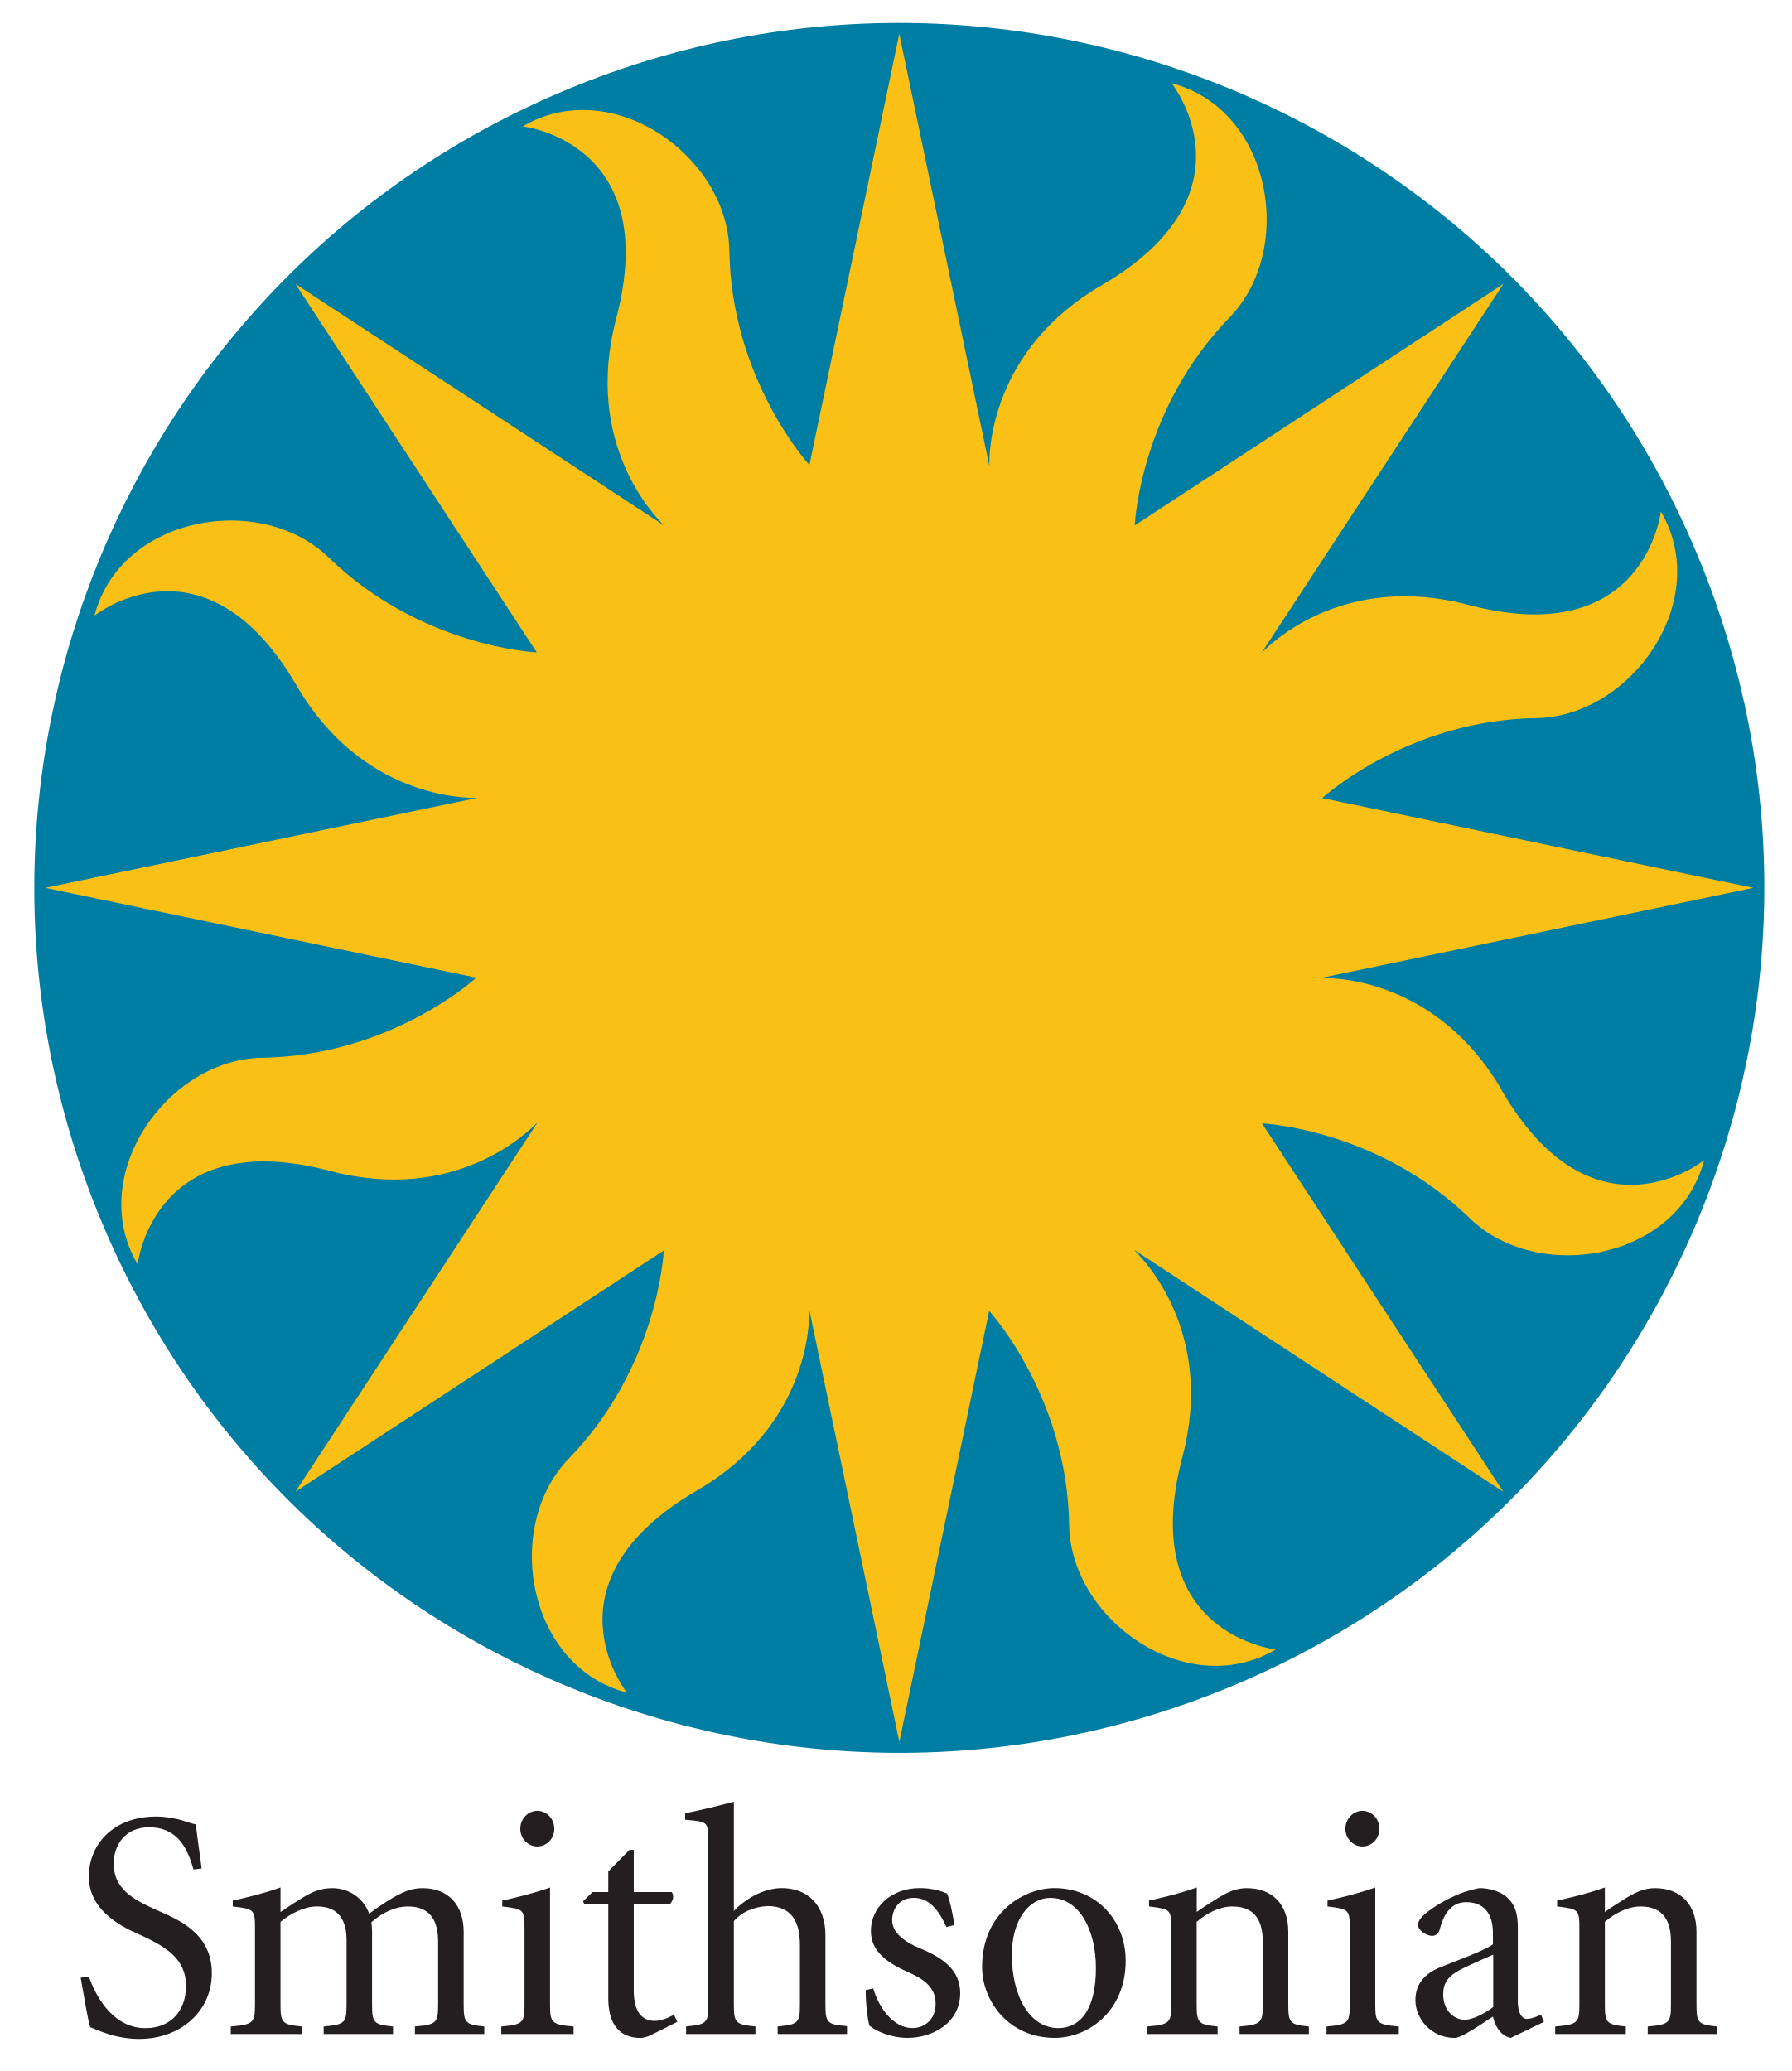
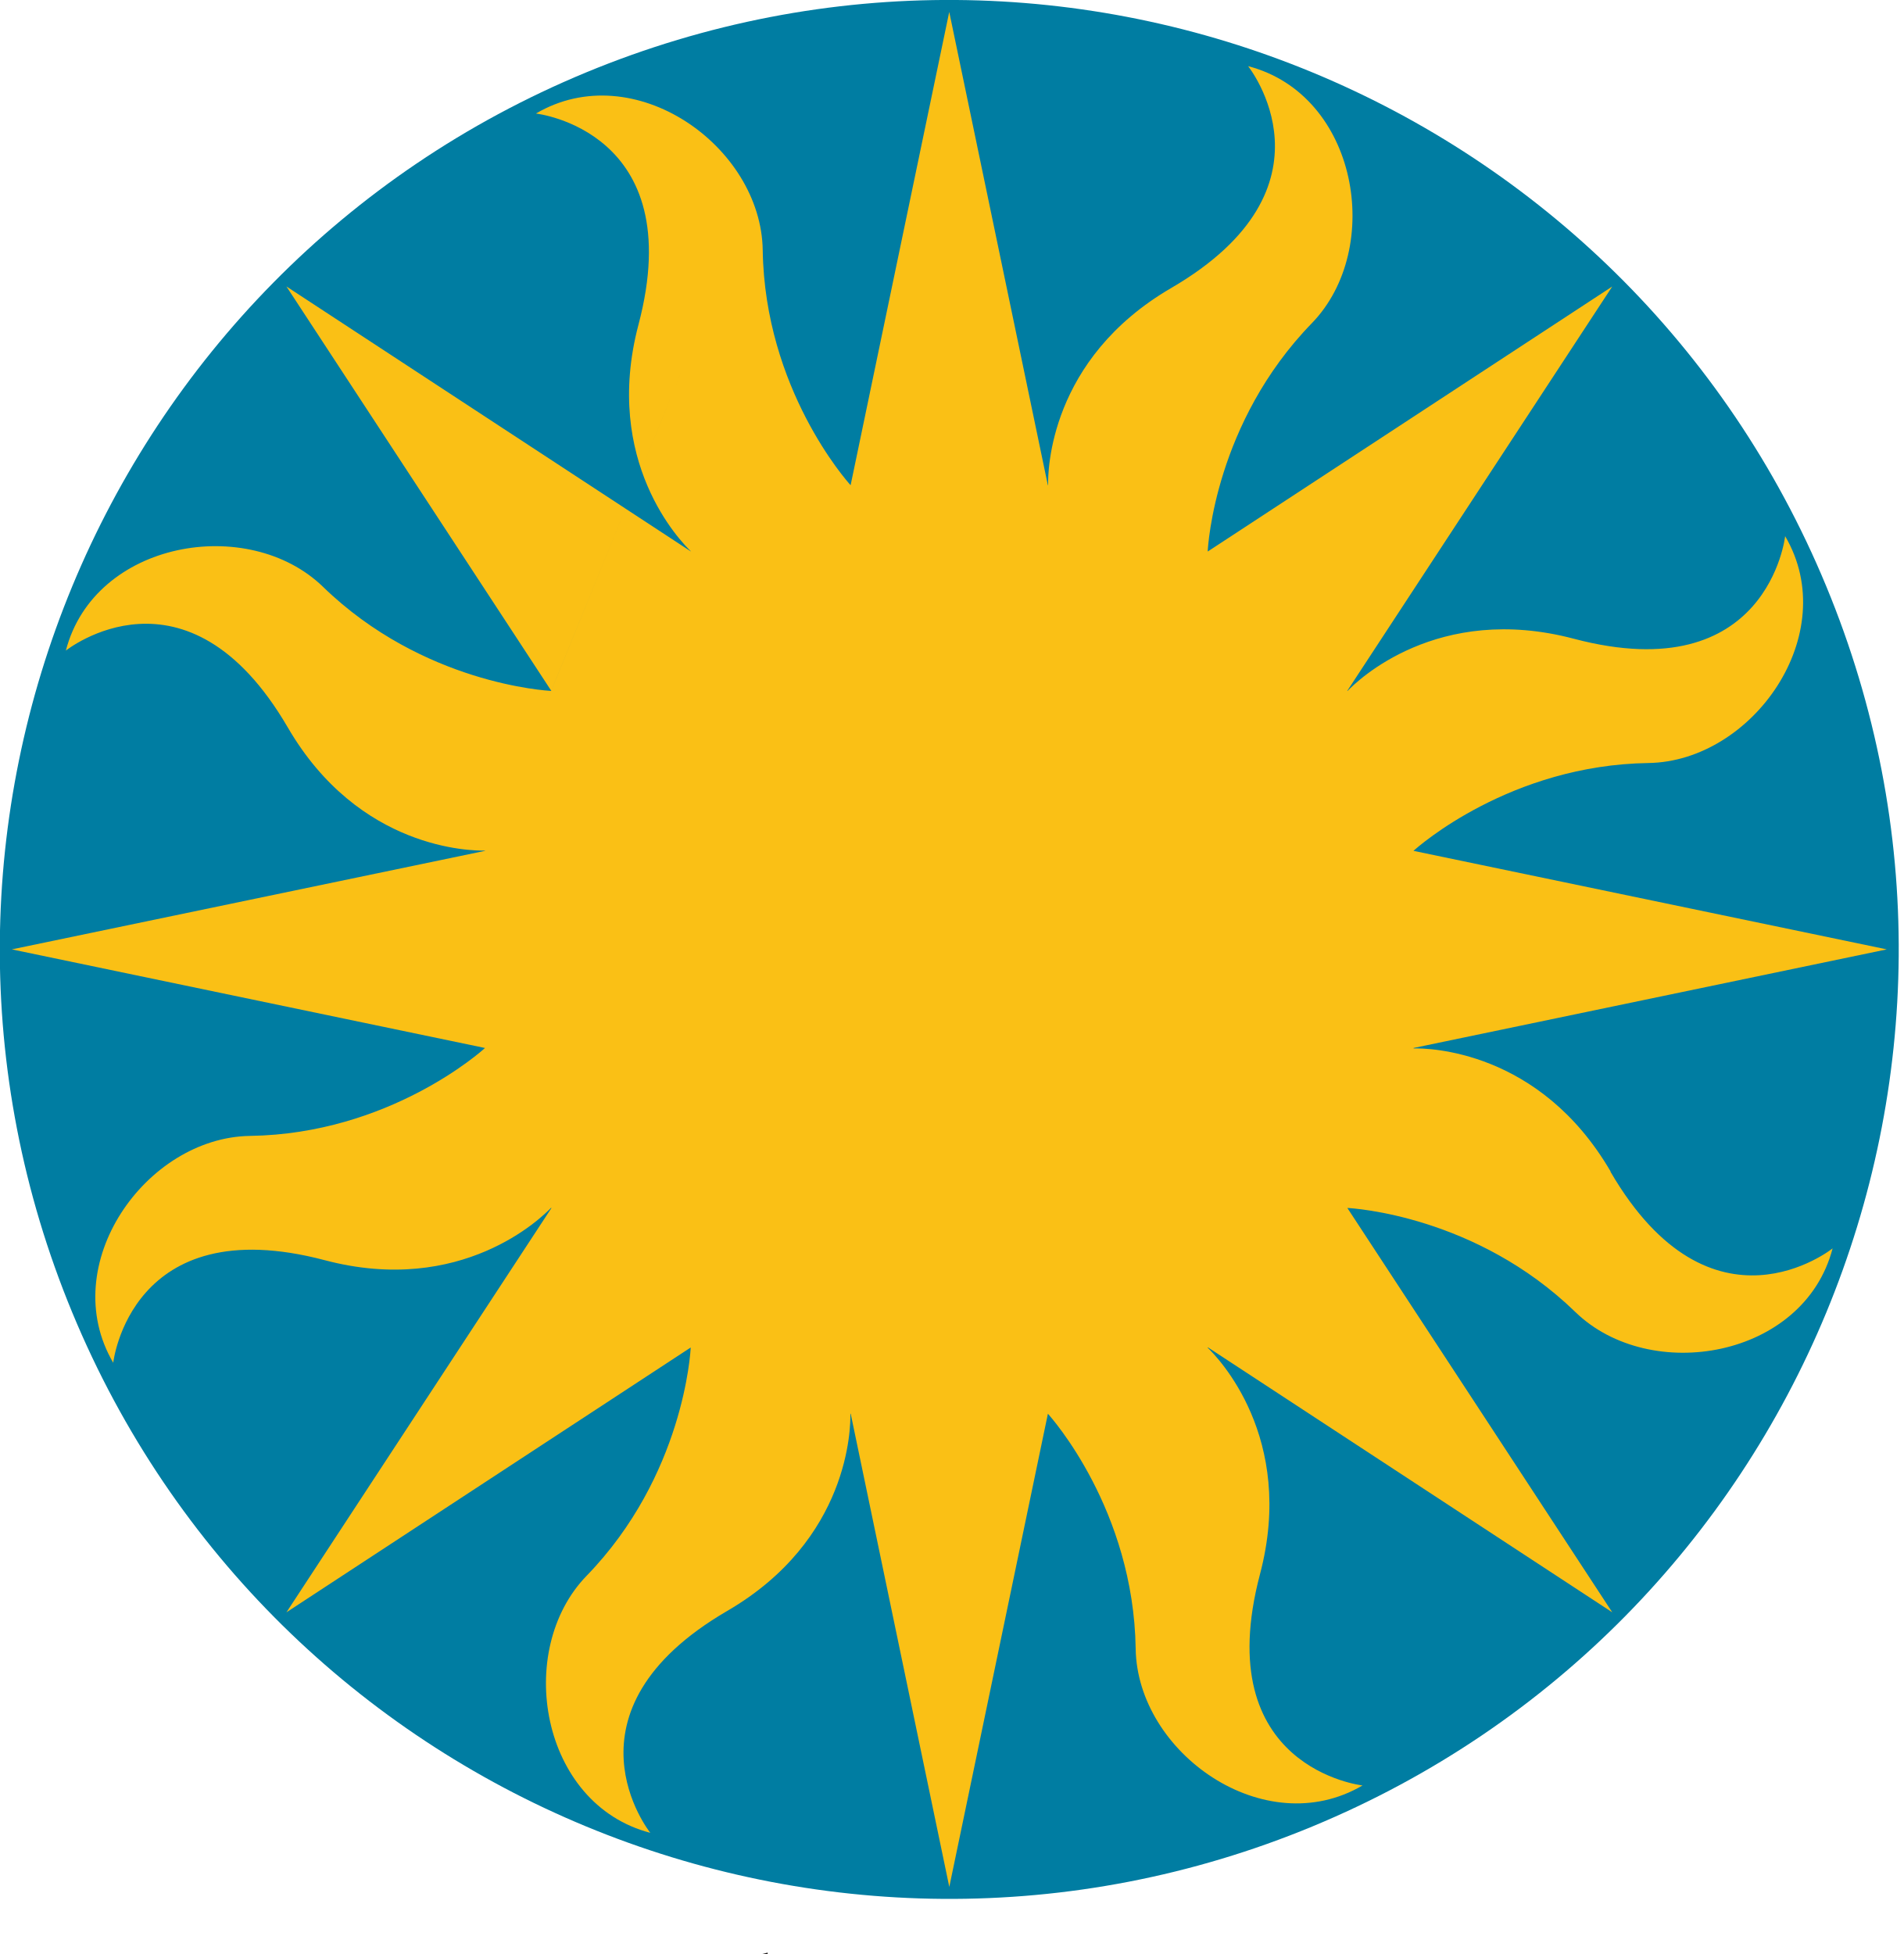
- <svg xmlns="http://www.w3.org/2000/svg" id="Layer_2" xml:space="preserve" height="180.33px" viewBox="0 0 156 180.333" width="156px" version="1.1" y="0px" x="0px" enable-background="new 0 0 156 180.333">
-   <g fill="#231F20">
-     <path d="m7.736 172.1c0.454 1.337 1.907 4.5 4.924 4.5 2.166 0 3.533-1.455 3.533-3.675 0-2.421-1.852-3.417-3.675-4.3-0.94-0.455-4.783-1.796-4.783-5.212 0-2.82 2.134-5.239 5.864-5.239 0.799 0 1.766 0.17 2.365 0.37 0.371 0.113 0.769 0.257 1.082 0.313 0.114 0.997 0.286 2.135 0.512 3.843l-0.711 0.085c-0.483-1.679-1.282-3.672-3.874-3.672-2.021 0-3.075 1.479-3.075 3.16 0 2.107 1.509 3.048 3.673 4.018 1.88 0.823 4.871 1.993 4.871 5.522 0 3.304-2.705 5.726-6.323 5.726-1.026 0-1.993-0.2-2.706-0.429-0.711-0.229-1.225-0.454-1.566-0.599-0.227-0.74-0.54-2.762-0.825-4.3l0.714-0.11" />
-     <path d="m22.201 167.97c0-1.707-0.057-1.736-1.937-1.964v-0.512c1.31-0.285 2.706-0.628 4.158-1.141v2.136c0.542-0.369 1.14-0.769 1.938-1.253 0.852-0.513 1.566-0.825 2.562-0.825 1.424 0 2.705 0.825 3.218 2.222 0.796-0.599 1.679-1.168 2.134-1.424 0.854-0.485 1.569-0.798 2.508-0.798 2.307 0 3.587 1.538 3.587 3.787v6.351c0 1.595 0.142 1.737 1.794 1.908v0.655h-6.039v-0.655c1.881-0.171 2.021-0.313 2.021-1.908v-5.468c0-1.651-0.539-3.075-2.646-3.075-0.998 0-2.107 0.455-3.161 1.367 0.028 0.313 0.055 0.54 0.055 0.796v6.38c0 1.595 0.144 1.737 1.824 1.908v0.655h-6.037v-0.655c1.852-0.171 1.994-0.313 1.994-1.908v-5.582c0-1.65-0.599-2.961-2.562-2.961-1.139 0-2.277 0.598-3.191 1.338v7.205c0 1.595 0.142 1.737 1.853 1.908v0.655h-6.182v-0.655c1.965-0.171 2.107-0.313 2.107-1.908v-6.58" />
-     <path d="m47.889 174.55c0 1.594 0.142 1.738 2.049 1.908v0.655h-6.292v-0.655c1.879-0.17 2.021-0.314 2.021-1.908v-6.579c0-1.707-0.056-1.735-1.937-1.964v-0.512c1.31-0.287 2.706-0.628 4.158-1.141v10.19m0.371-15.3c0 0.854-0.654 1.536-1.481 1.536-0.798 0-1.48-0.682-1.48-1.536 0-0.883 0.682-1.566 1.48-1.566 0.826 0.01 1.481 0.69 1.481 1.57" />
-     <path d="m55.178 173.35c0 2.221 1.054 2.62 1.822 2.62 0.513 0 1.139-0.229 1.68-0.542l0.286 0.627-2.334 1.168c-0.285 0.142-0.656 0.229-0.854 0.229-1.824 0-2.819-1.168-2.819-3.447v-8.174h-2.079l-0.114-0.283 0.826-0.798h1.367v-1.794l1.85-1.88h0.37v3.674h3.303c0.228 0.313 0.144 0.769-0.199 1.081h-3.104v7.51" />
-     <path d="m63.894 166.4c0.967-1.024 2.505-1.937 4.042-1.993 2.45-0.058 3.93 1.565 3.93 4.101v6.037c0 1.595 0.145 1.737 1.88 1.881v0.683h-6.039v-0.655c1.797-0.171 1.938-0.313 1.938-1.908v-5.184c0-2.049-0.741-3.389-2.819-3.389-1.168 0.058-2.222 0.484-2.933 1.311v7.262c0 1.595 0.142 1.737 1.879 1.908v0.655h-6.037v-0.655c1.793-0.171 1.937-0.313 1.937-1.908v-14.209c0-1.739-0.057-1.71-2.022-1.881v-0.569c1.339-0.256 3.161-0.713 4.244-0.997v9.51" />
-     <path d="m76.023 173.12c0.457 1.652 1.739 3.474 3.417 3.474 1.025 0 2.021-0.712 2.021-2.107 0-1.168-0.654-1.993-2.22-2.677-1.852-0.825-3.417-1.792-3.417-3.675 0-2.049 1.765-3.729 4.245-3.729 1.024 0 1.823 0.227 2.391 0.482 0.286 0.656 0.571 2.25 0.627 2.735l-0.682 0.172c-0.856-1.881-1.769-2.537-2.85-2.537-1.281 0-1.879 0.997-1.879 1.937 0 1.168 1.225 1.967 2.478 2.479 2.079 0.854 3.446 1.966 3.446 3.872 0 2.62-2.422 3.902-4.585 3.902-1.454 0-2.764-0.599-3.305-1.054-0.17-0.428-0.341-1.994-0.341-3.104l0.654-0.15" />
-     <path d="m85.507 171.27c0-4.784 3.702-6.863 6.294-6.863 3.616 0 6.207 2.762 6.207 6.322 0 4.441-3.302 6.719-6.179 6.719-4.017 0-6.322-3.22-6.322-6.18m9.91 0.09c0-3.161-1.366-6.096-3.957-6.096-1.91 0-3.363 1.966-3.363 4.957 0 3.616 1.567 6.378 4.045 6.378 1.765 0 3.275-1.4 3.275-5.24" />
-     <path d="m104.19 166.49c0.542-0.398 1.168-0.796 1.908-1.253 0.855-0.513 1.566-0.825 2.45-0.825 2.336 0 3.618 1.538 3.618 3.787v6.351c0 1.595 0.141 1.737 1.793 1.908v0.654h-6.037v-0.654c1.879-0.171 2.022-0.313 2.022-1.908v-5.468c0-1.652-0.542-3.075-2.649-3.075-1.112 0-2.251 0.598-3.105 1.338v7.205c0 1.595 0.144 1.737 1.823 1.908v0.654h-6.14v-0.654c1.964-0.171 2.106-0.313 2.106-1.908v-6.579c0-1.707-0.058-1.736-1.937-1.964v-0.514c1.31-0.283 2.704-0.626 4.156-1.139v2.12" />
-     <path d="m119.74 174.55c0 1.594 0.141 1.738 2.049 1.908v0.655h-6.293v-0.655c1.879-0.17 2.022-0.314 2.022-1.908v-6.579c0-1.707-0.059-1.735-1.938-1.964v-0.512c1.311-0.287 2.704-0.628 4.159-1.141v10.19m0.36-15.3c0 0.854-0.655 1.536-1.48 1.536-0.796 0-1.481-0.682-1.481-1.536 0-0.883 0.686-1.566 1.481-1.566 0.83 0.01 1.48 0.69 1.48 1.57" />
-     <path d="m131.55 177.45c-0.969-0.17-1.396-1.139-1.566-1.852-1.194 0.77-2.733 1.852-3.331 1.852-2.081 0-3.418-1.708-3.418-3.275 0-1.311 0.685-2.279 2.166-2.876 1.396-0.569 3.729-1.396 4.583-1.993v-0.969c0-1.766-0.825-2.705-2.336-2.705-1.393 0-1.993 1.195-2.306 2.392-0.085 0.343-0.34 0.541-0.653 0.541-0.456 0-1.227-0.455-1.227-0.969 0-0.368 0.343-0.769 0.969-1.224 0.686-0.512 2.365-1.597 4.385-1.965 0.8 0 1.681 0.258 2.251 0.684 0.939 0.74 1.083 1.736 1.083 2.763v6.406c0 1.055 0.369 1.538 0.796 1.538 0.229 0 0.712-0.114 1.224-0.371l0.258 0.627-2.86 1.38m-1.56-7.23c-0.626 0.258-2.336 1.025-2.874 1.31-0.998 0.542-1.481 1.111-1.481 2.137 0 1.511 1.024 2.221 1.88 2.221 0.655 0 1.706-0.511 2.476-1.109v-4.56z" />
-     <path d="m139.73 166.49c0.542-0.398 1.171-0.796 1.911-1.253 0.853-0.513 1.566-0.825 2.447-0.825 2.336 0 3.618 1.538 3.618 3.787v6.351c0 1.595 0.141 1.737 1.794 1.908v0.654h-6.038v-0.654c1.879-0.171 2.022-0.313 2.022-1.908v-5.468c0-1.652-0.542-3.075-2.649-3.075-1.109 0-2.248 0.598-3.105 1.338v7.205c0 1.595 0.144 1.737 1.823 1.908v0.654h-6.149v-0.654c1.964-0.171 2.107-0.313 2.107-1.908v-6.579c0-1.707-0.059-1.736-1.938-1.964v-0.514c1.312-0.283 2.704-0.626 4.156-1.139v2.12" />
+ <svg xmlns="http://www.w3.org/2000/svg" width="151px" height="155px" viewBox="0 0 151 155" version="1.1">
+   <defs />
+   <g id="Page-1" stroke="none" stroke-width="1" fill="none" fill-rule="evenodd">
+     <g id="smithsonian" transform="translate(-5, -5)">
+       <g transform="translate(4, 4)">
+         <g id="Group" transform="translate(5, 155)" fill="#231F20">
+           <path d="M56.894,10.4 C57.861,9.376 59.399,8.463 60.936,8.407 C63.386,8.349 64.866,9.972 64.866,12.508 L64.866,18.545 C64.866,20.14 65.011,20.282 66.746,20.426 L66.746,21.109 L60.707,21.109 L60.707,20.454 C62.504,20.283 62.645,20.141 62.645,18.546 L62.645,13.362 C62.645,11.313 61.904,9.973 59.826,9.973 C58.658,10.031 57.604,10.457 56.893,11.284 L56.893,18.546 C56.893,20.141 57.035,20.283 58.772,20.454 L58.772,21.109 L52.735,21.109 L52.735,20.454 C54.528,20.283 54.672,20.141 54.672,18.546 L54.672,4.337 C54.672,2.598 54.615,2.627 52.65,2.456 L52.65,1.887 C53.989,1.631 55.811,1.174 56.894,0.89 L56.894,10.4" id="Shape" />
+         </g>
+         <path d="M105.11,145.88 C143.532,129.964 161.779,85.913 145.862,47.498 C129.952,9.073 85.905,-9.163 47.484,6.748 C9.063,22.665 -9.179,66.71 6.738,105.13 C22.649,143.55 66.694,161.79 105.112,145.88" id="Shape" fill="#007DA2" />
+         <path d="M128.76,93.929 C123.124,84.248 114.224,84.136 113.132,84.166 L113.132,84.13 L150.665,76.309 L113.132,68.495 L113.132,68.483 C113.524,68.131 120.817,61.691 131.754,61.526 C140.021,61.408 147.166,51.298 142.604,43.531 C142.604,43.531 141.254,55.737 125.842,51.668 C115.01,48.803 108.634,55.026 107.882,55.819 C107.882,55.814 107.882,55.807 107.87,55.801 L128.889,23.727 L96.816,44.74 C96.811,44.734 96.805,44.734 96.799,44.734 C96.821,44.258 97.409,34.512 105.059,26.639 C110.813,20.709 108.716,8.514 100.004,6.248 C100.004,6.248 107.672,15.83 93.898,23.85 C84.223,29.487 84.117,38.387 84.14,39.48 L84.117,39.48 L76.297,1.945 L68.477,39.474 C68.477,39.48 68.472,39.48 68.465,39.48 C68.154,39.139 61.672,31.829 61.502,20.85 C61.385,12.59 51.274,5.438 43.513,10.006 C43.513,10.006 55.713,11.357 51.644,26.762 C48.778,37.624 55.036,44 55.8,44.728 C55.8,44.728 55.8,44.734 55.788,44.734 L23.72,23.722 L40.84,49.86 L44.727,55.796 C67.872,-1 44.727,55.801 44.721,55.807 C44.41,55.789 34.558,55.255 26.621,47.547 C20.69,41.799 8.49,43.895 6.224,52.608 C6.224,52.608 15.812,44.94 23.831,58.708 C29.485,68.419 38.415,68.495 39.478,68.472 C39.478,68.478 39.466,68.49 39.466,68.495 L1.938,76.309 L39.467,84.13 L39.467,84.136 C39.22,84.365 31.887,90.941 20.832,91.105 C12.571,91.229 5.426,101.334 9.982,109.1 C9.982,109.1 11.344,96.894 26.75,100.962 C37.629,103.84 44,97.552 44.716,96.806 C44.722,96.812 44.728,96.824 44.74,96.829 L23.721,128.897 L55.789,107.89 C55.777,108.225 55.237,118.059 47.534,125.997 C41.78,131.92 43.876,144.12 52.583,146.387 C52.583,146.387 44.921,136.806 58.689,128.784 C68.4,123.132 68.482,114.2 68.453,113.138 C68.465,113.143 68.477,113.143 68.482,113.149 L76.302,150.678 L84.122,113.149 L84.122,113.143 C84.404,113.455 90.921,120.776 91.086,131.785 C91.209,140.046 101.313,147.191 109.08,142.63 C109.08,142.63 96.875,141.279 100.948,125.867 C103.813,115.016 97.561,108.641 96.792,107.901 C96.805,107.895 96.811,107.889 96.821,107.883 L128.89,128.896 L117.799,111.963 L107.876,96.821 C108.316,96.844 118.086,97.42 125.971,105.083 C131.901,110.83 144.102,108.74 146.368,100.027 C146.348,100.047 136.768,107.707 128.748,93.946" id="Shape" fill="#FAC015" />
+       </g>
+     </g>
  </g>
-   <path d="m107.11 146.88c38.422-15.916 56.669-59.967 40.752-98.382-15.91-38.425-59.957-56.661-98.378-40.75-38.421 15.917-56.663 59.962-40.746 98.382 15.911 38.42 59.956 56.66 98.374 40.75" fill="#007DA2" />
-   <path d="m130.76 94.929c-5.636-9.681-14.536-9.793-15.628-9.763v-0.036l37.533-7.821-37.533-7.814v-0.012c0.392-0.352 7.685-6.792 18.622-6.957 8.267-0.118 15.412-10.228 10.85-17.995 0 0-1.35 12.206-16.762 8.137-10.832-2.865-17.208 3.358-17.96 4.151 0-0.005 0-0.012-0.012-0.018l21.019-32.074-32.073 21.013c-0.005-0.006-0.011-0.006-0.017-0.006 0.022-0.476 0.61-10.222 8.26-18.095 5.754-5.93 3.657-18.125-5.055-20.391 0 0 7.668 9.582-6.106 17.602-9.675 5.637-9.781 14.537-9.758 15.63h-0.023l-7.82-37.535-7.82 37.529c0 0.006-0.005 0.006-0.012 0.006-0.311-0.341-6.793-7.651-6.963-18.63-0.117-8.26-10.228-15.412-17.989-10.844 0 0 12.2 1.351 8.131 16.756-2.866 10.862 3.392 17.238 4.156 17.966 0 0 0 0.006-0.012 0.006l-32.068-21.012 17.12 26.138 3.887 5.936s0 0.005-0.006 0.011c-0.311-0.018-10.163-0.552-18.1-8.26-5.931-5.748-18.131-3.652-20.397 5.061 0 0 9.588-7.668 17.607 6.1 5.654 9.711 14.584 9.787 15.647 9.764 0 0.006-0.012 0.018-0.012 0.023l-37.528 7.814 37.529 7.821v0.006c-0.247 0.229-7.58 6.805-18.635 6.969-8.261 0.124-15.406 10.229-10.85 17.995 0 0 1.362-12.206 16.768-8.138 10.879 2.878 17.25-3.41 17.966-4.156 0.006 0.006 0.012 0.018 0.024 0.023l-21.019 32.068 32.068-21.007c-0.012 0.335-0.552 10.169-8.255 18.107-5.754 5.923-3.658 18.123 5.049 20.39 0 0-7.662-9.581 6.106-17.603 9.711-5.652 9.793-14.584 9.764-15.646 0.012 0.005 0.024 0.005 0.029 0.011l7.82 37.529 7.82-37.529v-0.006c0.282 0.312 6.799 7.633 6.964 18.642 0.123 8.261 10.227 15.406 17.994 10.845 0 0-12.205-1.351-8.132-16.763 2.865-10.851-3.387-17.226-4.156-17.966 0.013-0.006 0.019-0.012 0.029-0.018l32.069 21.013-11.091-16.933-9.923-15.142c0.44 0.023 10.21 0.599 18.095 8.262 5.93 5.747 18.131 3.657 20.397-5.056-0.02 0.02-9.6 7.68-17.62-6.081" fill="#FAC015" />
</svg>
